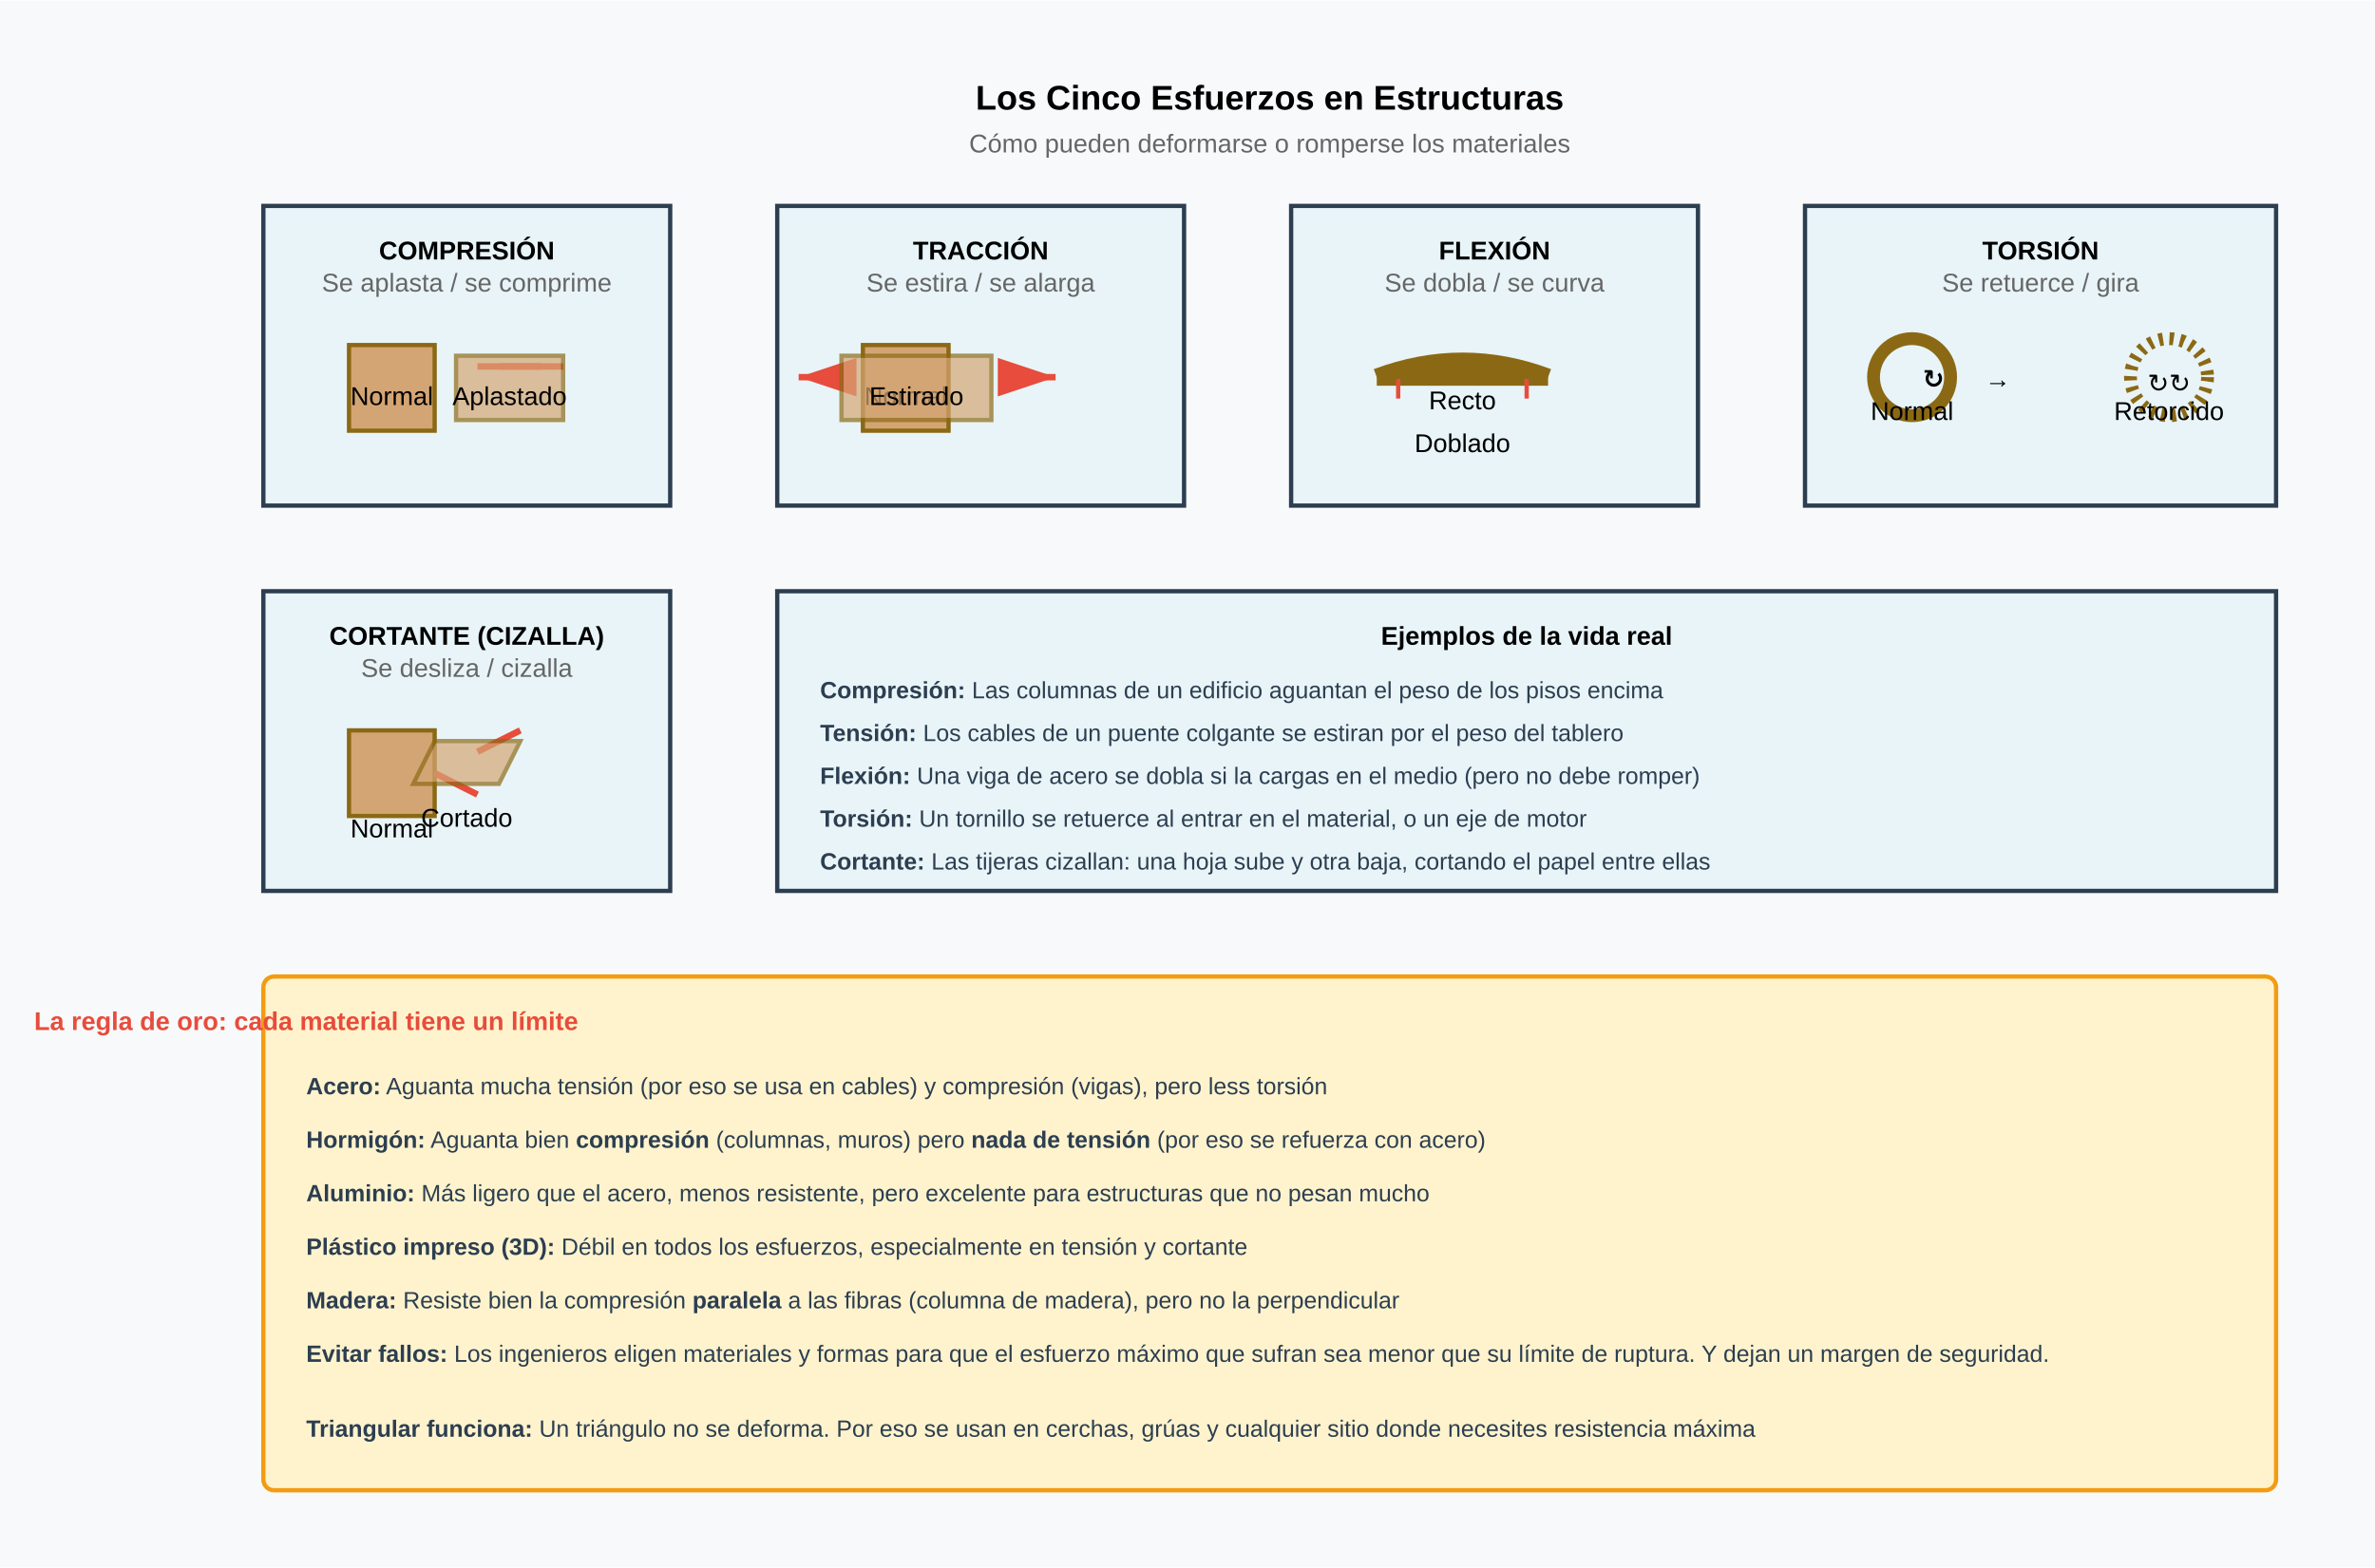
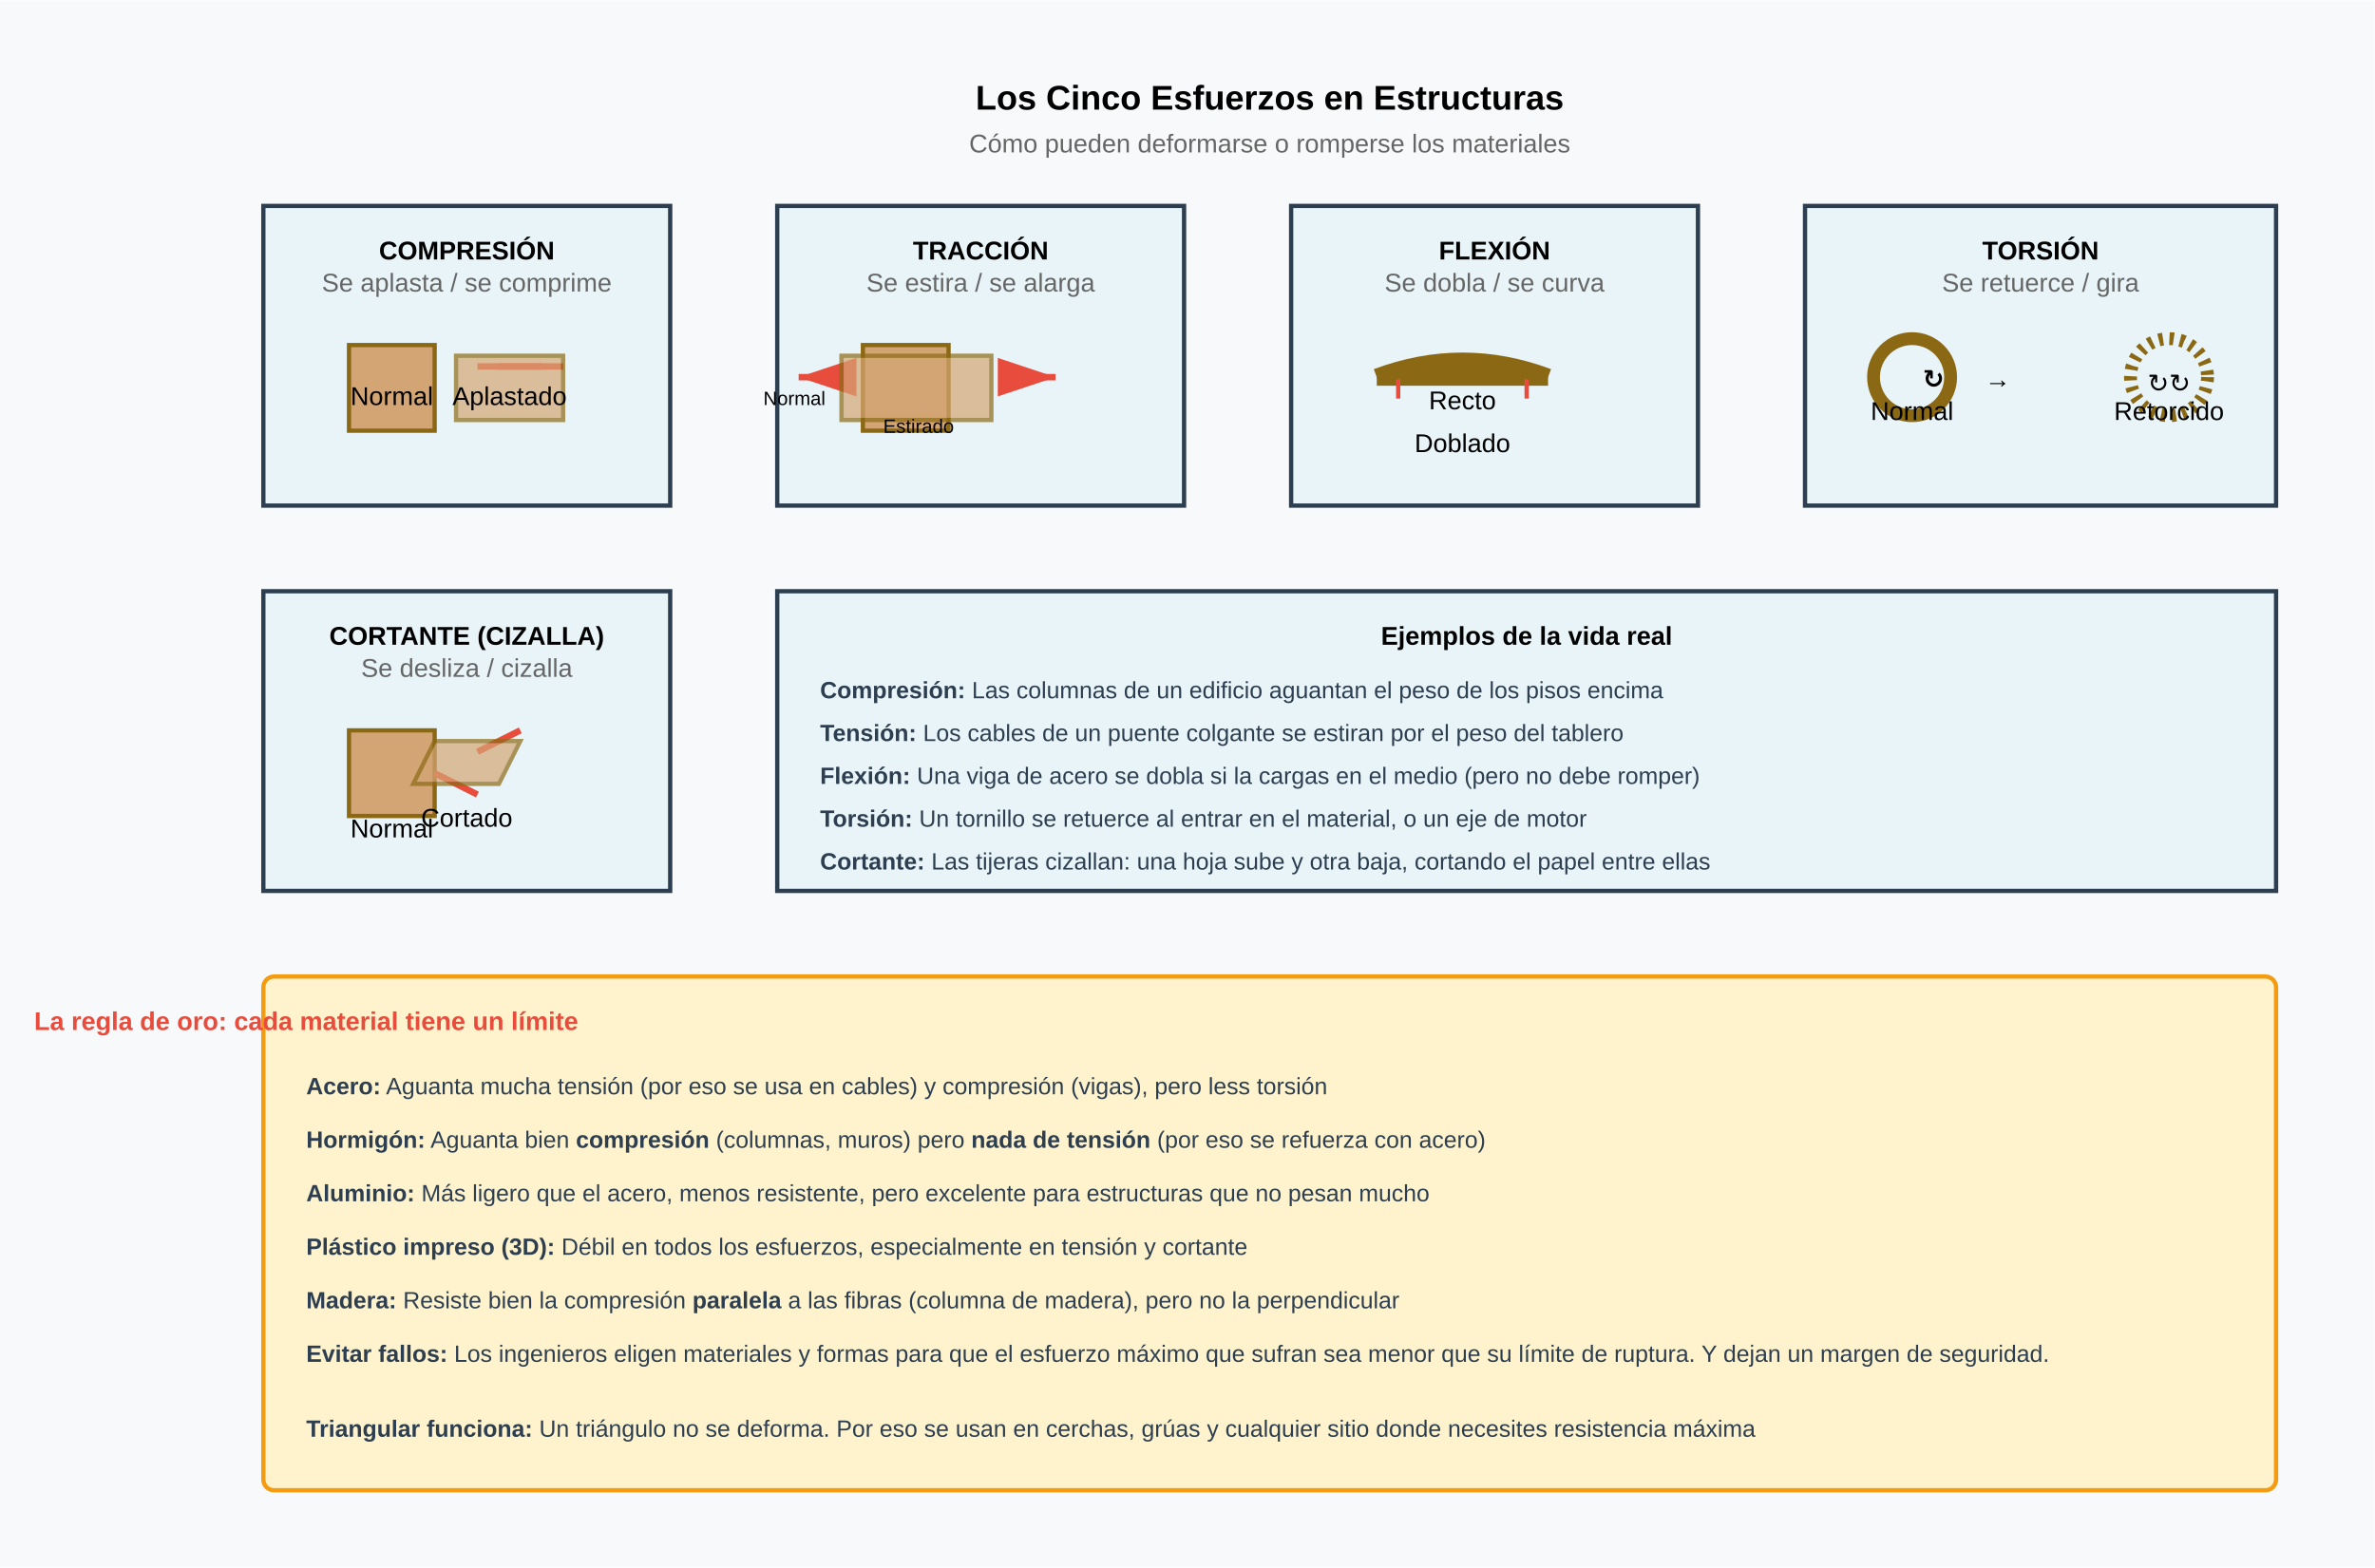
<svg xmlns="http://www.w3.org/2000/svg" viewBox="-93 -16.2 1109.2 732.3">
  <defs>
    <style>
      .box { stroke: #2c3e50; stroke-width: 2; fill-opacity: 0.9; }
      .title { font-family: Arial, sans-serif; font-size: 16px; font-weight: bold; text-anchor: middle; }
      .label { font-family: Arial, sans-serif; font-size: 12px; text-anchor: middle; }
      .stress-box { stroke: #2c3e50; stroke-width: 2; fill: #e8f4f8; }
      .arrow { stroke: #e74c3c; stroke-width: 3; fill: none; marker-end: url(#arrowred); }
      .arrow-good { stroke: #27ae60; stroke-width: 3; fill: none; marker-end: url(#arrowgreen); }
      .material { fill: #d4a574; stroke: #8b6914; stroke-width: 2; }
    </style>
    <marker id="arrowred" markerWidth="10" markerHeight="10" refX="9" refY="3" orient="auto" markerUnits="strokeWidth">
      <path d="M0,0 L0,6 L9,3 z" fill="#e74c3c" />
    </marker>
    <marker id="arrowgreen" markerWidth="10" markerHeight="10" refX="9" refY="3" orient="auto" markerUnits="strokeWidth">
      <path d="M0,0 L0,6 L9,3 z" fill="#27ae60" />
    </marker>
  </defs>
  <rect x="-93" y="-16" width="1109" height="732" fill="#f8f9fa" />
  <text x="500" y="35" class="title" font-size="18">Los Cinco Esfuerzos en Estructuras</text>
  <text x="500" y="55" class="label" font-size="11" fill="#666">Cómo pueden deformarse o romperse los materiales</text>
  <g>
    <rect x="30" y="80" width="190" height="140" class="stress-box" />
    <text x="125" y="105" class="label" font-weight="bold" font-size="13">COMPRESIÓN</text>
    <text x="125" y="120" class="label" font-size="10" fill="#666">Se aplasta / se comprime</text>
    <rect x="70" y="145" width="40" height="40" class="material" />
    <text x="90" y="173" class="label" font-size="9">Normal</text>
    <path d="M130,155 L160,155" stroke="#e74c3c" stroke-width="3" marker-start="url(#arrowright)" fill="none" />
    <path d="M170,155 L140,155" stroke="#e74c3c" stroke-width="3" marker-end="url(#arrowright)" fill="none" />
    <rect x="120" y="150" width="50" height="30" class="material" opacity="0.7" />
    <text x="145" y="173" class="label" font-size="9">Aplastado</text>
  </g>
  <g>
    <rect x="270" y="80" width="190" height="140" class="stress-box" />
    <text x="365" y="105" class="label" font-weight="bold" font-size="13">TRACCIÓN</text>
    <text x="365" y="120" class="label" font-size="10" fill="#666">Se estira / se alarga</text>
    <rect x="310" y="145" width="40" height="40" class="material" />
-     <text x="330" y="173" class="label" font-size="9">Normal</text>
+     <text x="278" y="173" class="label" style="font-size: 9px">Normal</text>
    <path d="M300,160 L280,160" stroke="#e74c3c" stroke-width="3" marker-end="url(#arrowred)" fill="none" />
    <path d="M380,160 L400,160" stroke="#e74c3c" stroke-width="3" marker-end="url(#arrowred)" fill="none" />
    <rect x="300" y="150" width="70" height="30" class="material" opacity="0.7" />
-     <text x="335" y="173" class="label" font-size="9">Estirado</text>
+     <text x="336" y="186" class="label" style="font-size: 9px">Estirado</text>
  </g>
  <g>
    <rect x="510" y="80" width="190" height="140" class="stress-box" />
    <text x="605" y="105" class="label" font-weight="bold" font-size="13">FLEXIÓN</text>
    <text x="605" y="120" class="label" font-size="10" fill="#666">Se dobla / se curva</text>
    <line x1="550" y1="160" x2="630" y2="160" stroke="#8b6914" stroke-width="8" />
    <text x="590" y="175" class="label" font-size="9">Recto</text>
    <path d="M560,155 L560,170" stroke="#e74c3c" stroke-width="2" fill="none" />
    <path d="M620,155 L620,170" stroke="#e74c3c" stroke-width="2" fill="none" />
    <path d="M550 160 Q590 145 630 160" stroke="#8b6914" stroke-width="8" fill="none" />
    <text x="590" y="195" class="label" font-size="9">Doblado</text>
  </g>
  <g>
    <rect x="750" y="80" width="220" height="140" class="stress-box" />
    <text x="860" y="105" class="label" font-weight="bold" font-size="13">TORSIÓN</text>
    <text x="860" y="120" class="label" font-size="10" fill="#666">Se retuerce / gira</text>
    <circle cx="800" cy="160" r="18" fill="none" stroke="#8b6914" stroke-width="6" />
    <text x="810" y="165" class="label" font-size="12" font-weight="bold">↻</text>
    <text x="800" y="180" class="label" font-size="9">Normal</text>
    <text x="840" y="165" class="label" font-size="14">→</text>
    <circle cx="920" cy="160" r="18" fill="none" stroke="#8b6914" stroke-width="6" stroke-dasharray="2,3" />
    <text x="920" y="167" class="label" font-size="10">↻↻</text>
    <text x="920" y="180" class="label" font-size="9">Retorcido</text>
  </g>
  <g>
    <rect x="30" y="260" width="190" height="140" class="stress-box" />
    <text x="125" y="285" class="label" font-weight="bold" font-size="13">CORTANTE (CIZALLA)</text>
    <text x="125" y="300" class="label" font-size="10" fill="#666">Se desliza / cizalla</text>
    <rect x="70" y="325" width="40" height="40" class="material" />
    <text x="90" y="375" class="label" font-size="9">Normal</text>
    <path d="M130,335 L150,325" stroke="#e74c3c" stroke-width="3" fill="none" />
    <path d="M130,355 L110,345" stroke="#e74c3c" stroke-width="3" fill="none" />
    <polygon points="110,330 150,330 140,350 100,350" class="material" opacity="0.7" />
    <text x="125" y="370" class="label" font-size="9">Cortado</text>
  </g>
  <g>
    <rect x="270" y="260" width="700" height="140" class="stress-box" />
    <text x="620" y="285" class="label" font-weight="bold" font-size="13">Ejemplos de la vida real</text>
    <g font-family="Arial" font-size="11" fill="#2c3e50" text-anchor="start">
      <text x="290" y="310">
        <tspan font-weight="bold">Compresión:</tspan> Las columnas de un edificio aguantan el peso de los pisos encima</text>
      <text x="290" y="330">
        <tspan font-weight="bold">Tensión:</tspan> Los cables de un puente colgante se estiran por el peso del tablero</text>
      <text x="290" y="350">
        <tspan font-weight="bold">Flexión:</tspan> Una viga de acero se dobla si la cargas en el medio (pero no debe romper)</text>
      <text x="290" y="370">
        <tspan font-weight="bold">Torsión:</tspan> Un tornillo se retuerce al entrar en el material, o un eje de motor</text>
      <text x="290" y="390">
        <tspan font-weight="bold">Cortante:</tspan> Las tijeras cizallan: una hoja sube y otra baja, cortando el papel entre ellas</text>
    </g>
  </g>
  <g>
    <rect x="30" y="440" width="940" height="240" fill="#fff3cd" stroke="#f39c12" stroke-width="2" rx="5" />
    <text x="50" y="465" class="label" font-weight="bold" font-size="12" text-anchor="start" fill="#e74c3c">La regla de oro: cada material tiene un límite</text>
    <g font-family="Arial" font-size="11" fill="#2c3e50" text-anchor="start">
      <text x="50" y="495">
        <tspan font-weight="bold">Acero:</tspan> Aguanta mucha tensión (por eso se usa en cables) y compresión (vigas), pero less torsión</text>
      <text x="50" y="520">
        <tspan font-weight="bold">Hormigón:</tspan> Aguanta bien <tspan font-weight="bold">compresión</tspan> (columnas, muros) pero <tspan font-weight="bold">nada de tensión</tspan> (por eso se refuerza con acero)</text>
      <text x="50" y="545">
        <tspan font-weight="bold">Aluminio:</tspan> Más ligero que el acero, menos resistente, pero excelente para estructuras que no pesan mucho</text>
      <text x="50" y="570">
        <tspan font-weight="bold">Plástico impreso (3D):</tspan> Débil en todos los esfuerzos, especialmente en tensión y cortante</text>
      <text x="50" y="595">
        <tspan font-weight="bold">Madera:</tspan> Resiste bien la compresión <tspan font-weight="bold">paralela</tspan> a las fibras (columna de madera), pero no la perpendicular</text>
      <text x="50" y="620">
        <tspan font-weight="bold">Evitar fallos:</tspan> Los ingenieros eligen materiales y formas para que el esfuerzo máximo que sufran sea menor que su límite de ruptura. Y dejan un margen de seguridad.</text>
      <text x="50" y="655">
        <tspan font-weight="bold">Triangular funciona:</tspan> Un triángulo no se deforma. Por eso se usan en cerchas, grúas y cualquier sitio donde necesites resistencia máxima</text>
    </g>
  </g>
</svg>
